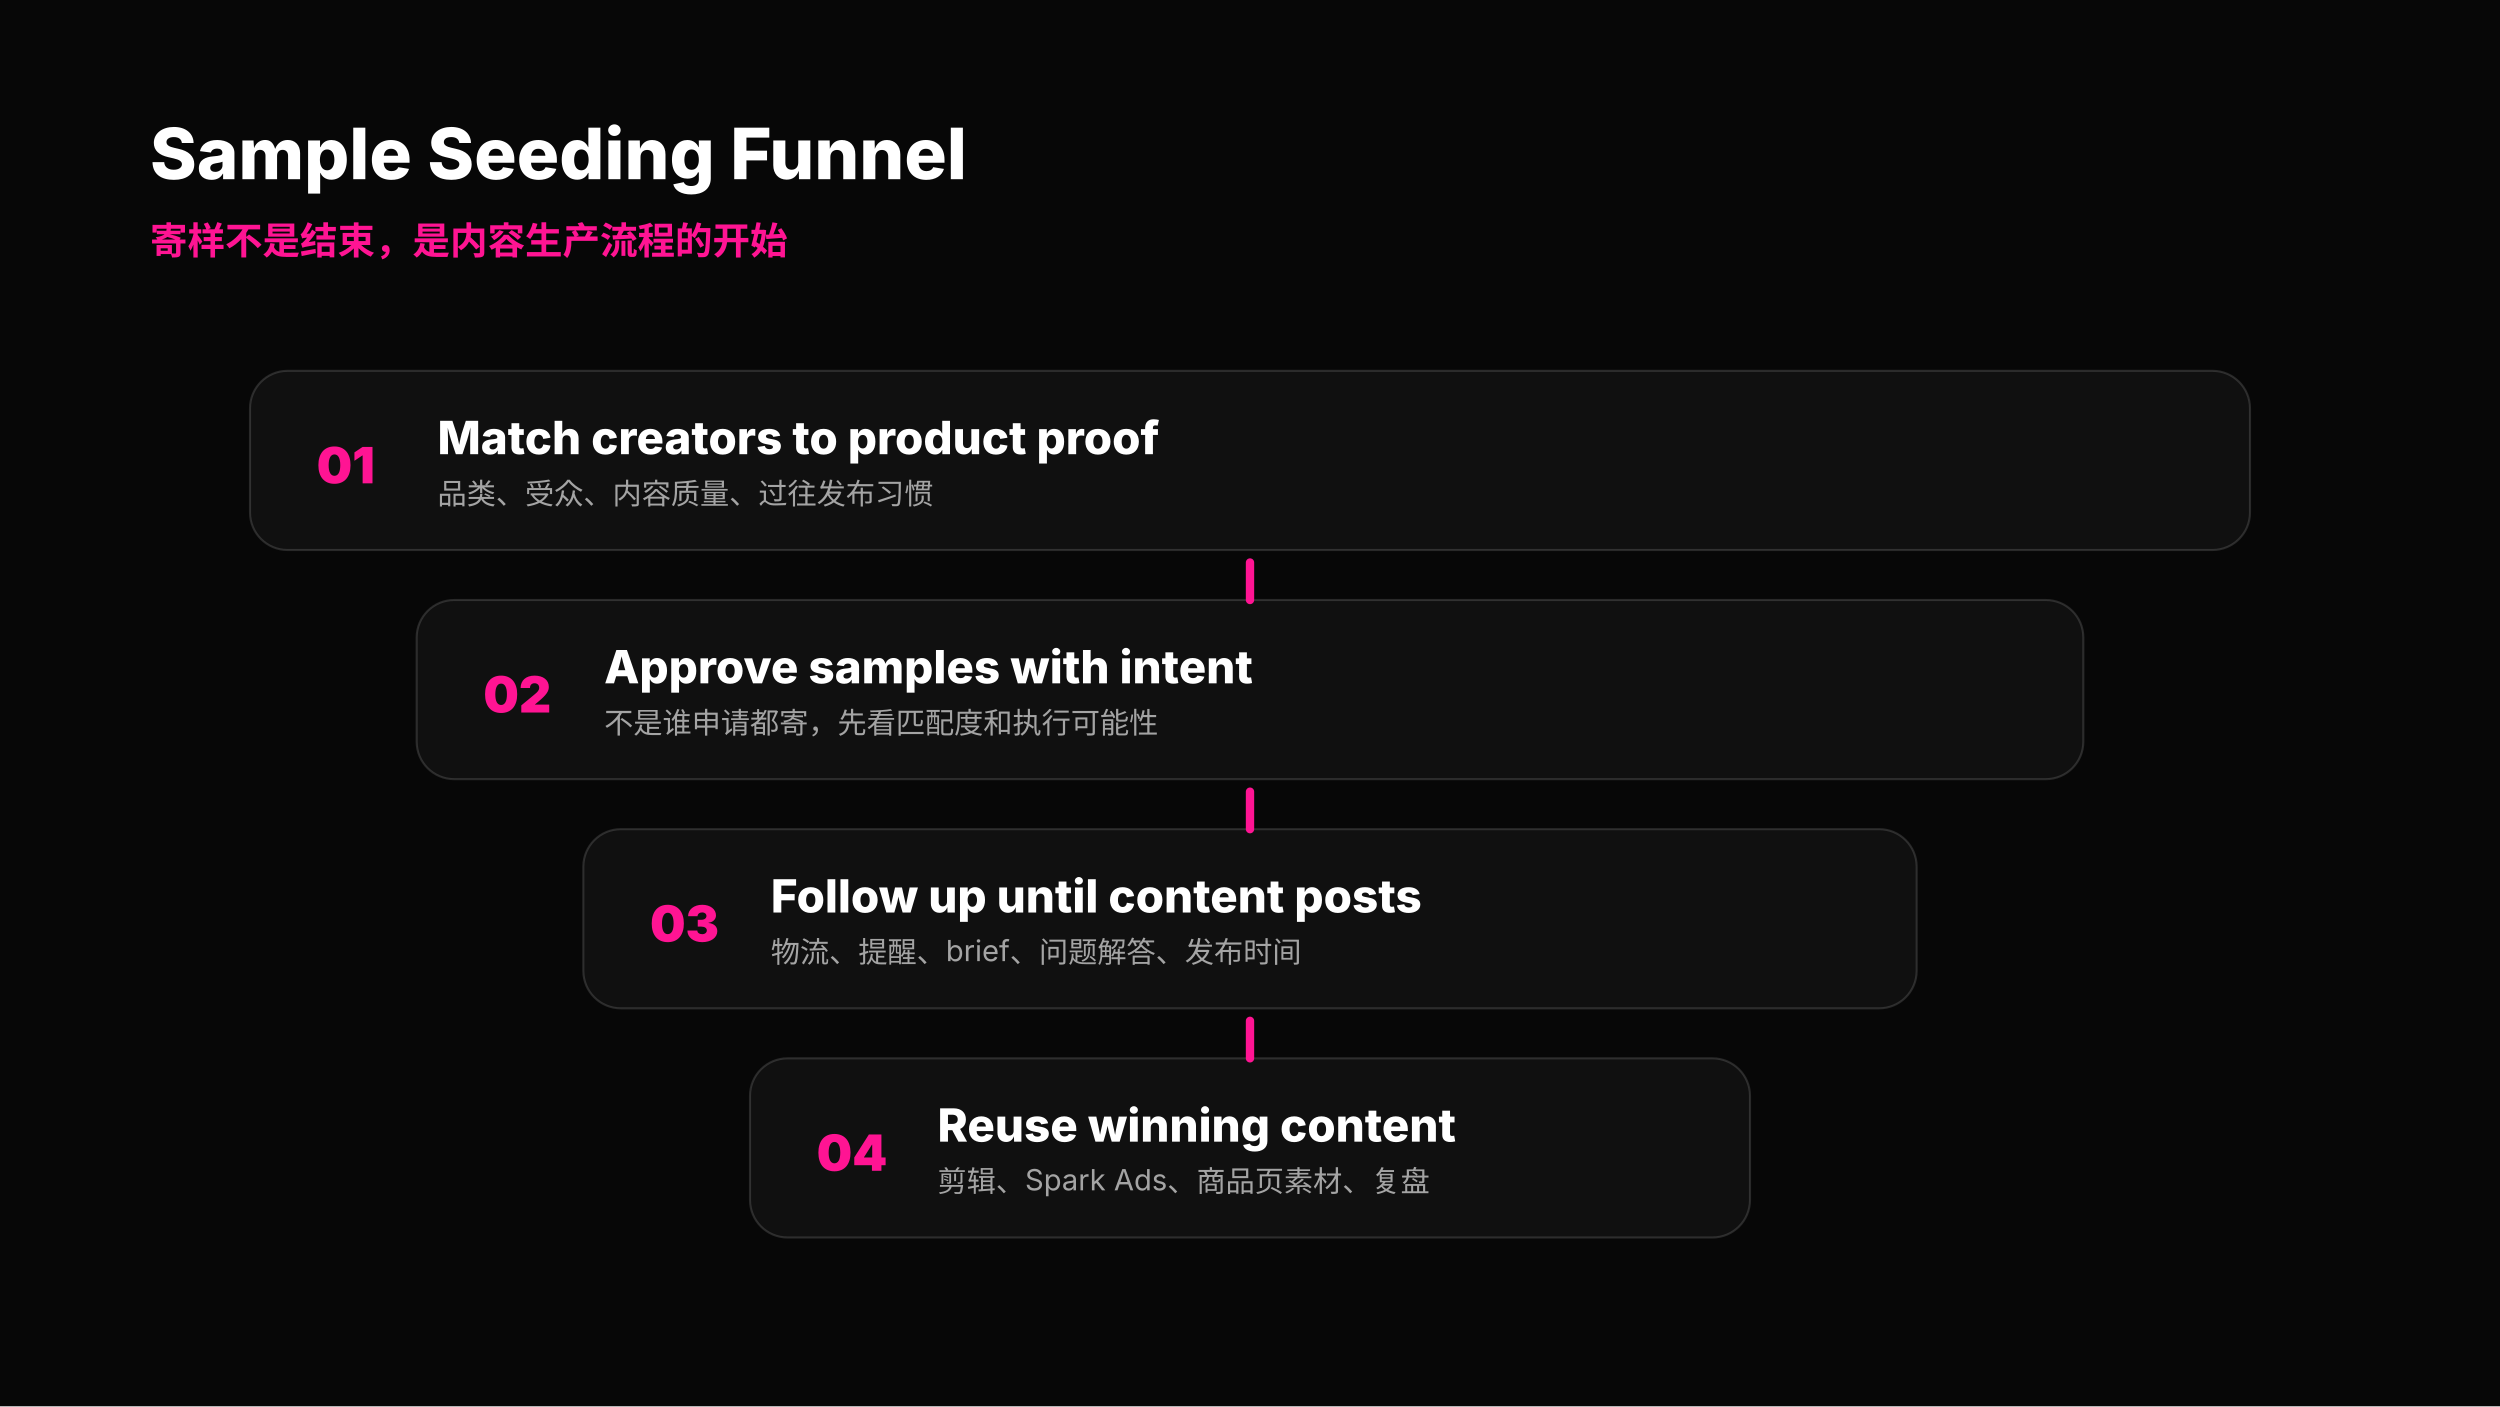
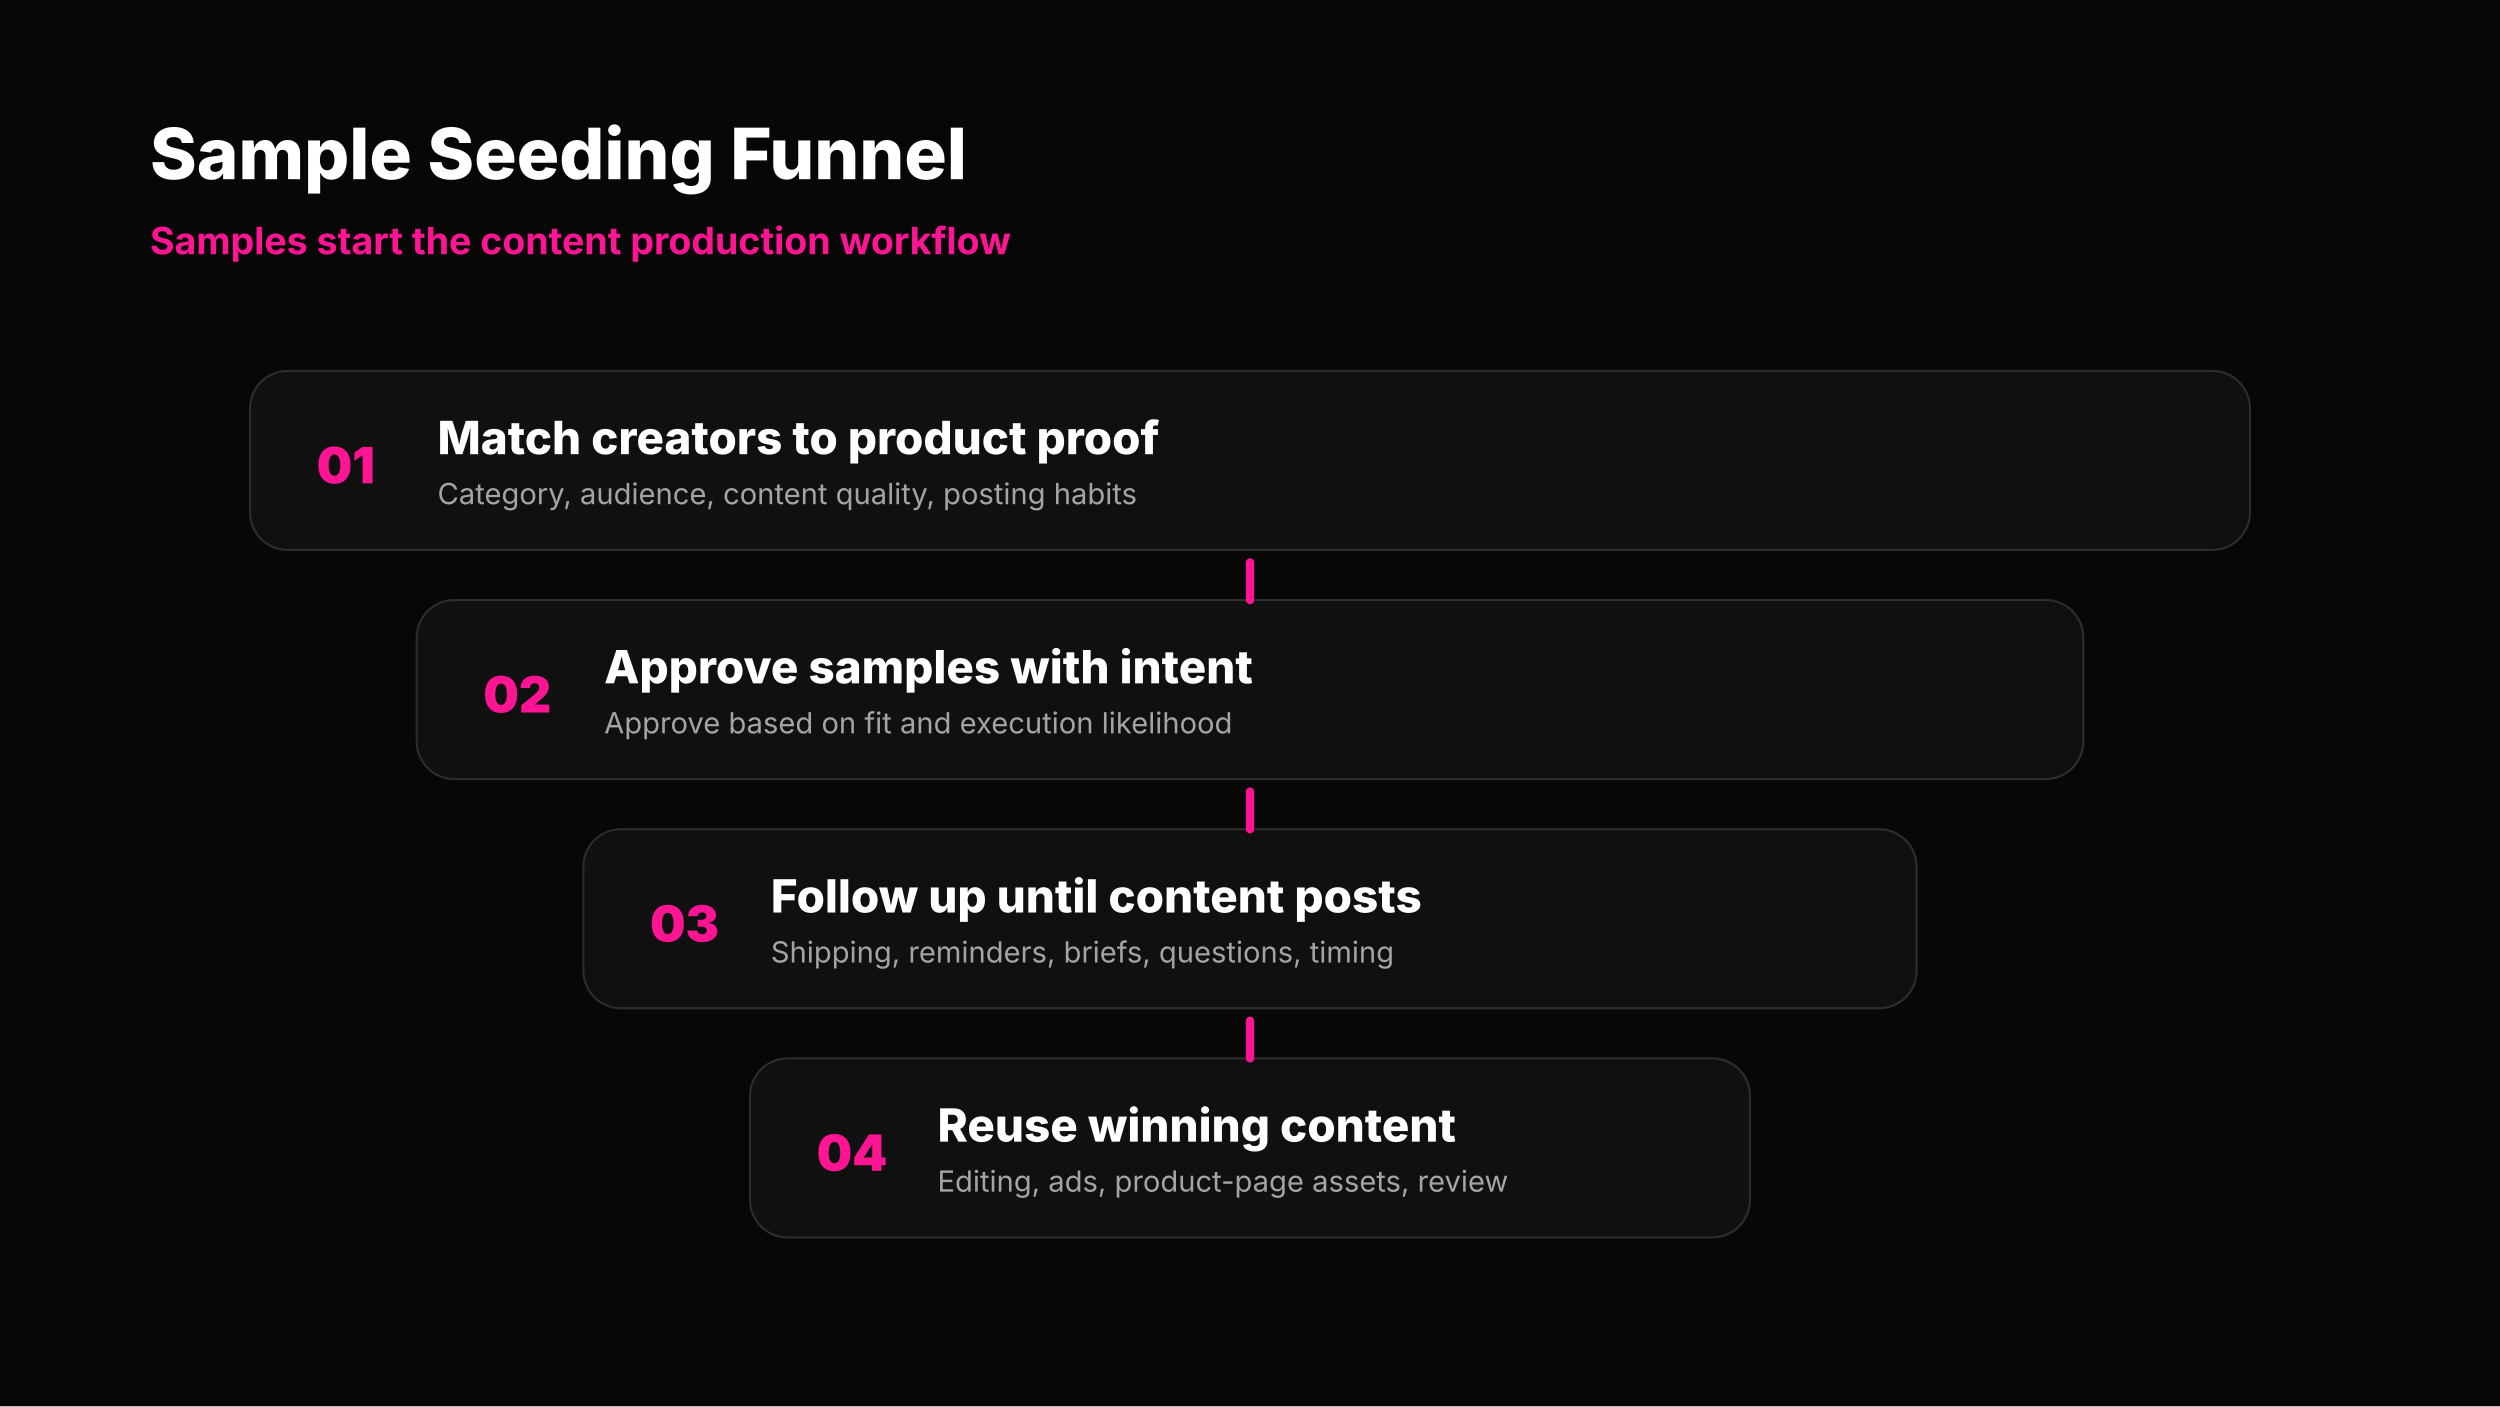
<svg xmlns="http://www.w3.org/2000/svg" width="1200" height="675" viewBox="0 0 1200 675" role="img" aria-labelledby="title desc">
  <rect width="1200" height="675" fill="#070707" />
  <text x="72" y="86" fill="#fff" font-family="Inter, Arial, sans-serif" font-size="34" font-weight="800">Sample Seeding Funnel</text>
-   <text x="72" y="122" fill="#FF1493" font-family="Inter, Arial, sans-serif" font-size="18" font-weight="700">寄样不是结束，是内容生产流程的开始</text>
+   <text x="72" y="122" fill="#FF1493" font-family="Inter, Arial, sans-serif" font-size="18" font-weight="700">Samples start the content production workflow</text>
  <g transform="translate(120 178)" font-family="Inter, Arial, sans-serif">
    <g fill="#101010" stroke="rgba(255,255,255,.14)">
      <rect x="0" y="0" width="960" height="86" rx="18" />
      <rect x="80" y="110" width="800" height="86" rx="18" />
      <rect x="160" y="220" width="640" height="86" rx="18" />
      <rect x="240" y="330" width="480" height="86" rx="18" />
    </g>
    <g fill="#FF1493" font-size="24" font-weight="900">
      <text x="32" y="54">01</text>
      <text x="112" y="164">02</text>
      <text x="192" y="274">03</text>
      <text x="272" y="384">04</text>
    </g>
    <g fill="#fff" font-size="22" font-weight="800">
      <text x="90" y="40">Match creators to product proof</text>
      <text x="170" y="150">Approve samples with intent</text>
      <text x="250" y="260">Follow up until content posts</text>
      <text x="330" y="370">Reuse winning content</text>
    </g>
    <g fill="rgba(255,255,255,.62)" font-size="14">
-       <text x="90" y="64">品类、受众、内容质量、过往发布习惯</text>
-       <text x="170" y="174">不是谁申请都寄，先看匹配度和执行可能性</text>
-       <text x="250" y="284">物流、提醒、brief、问题解答、发布时间</text>
-       <text x="330" y="394">剪辑、Spark Ads、商品页素材、复盘</text>
+       <text x="90" y="64">Category, audience, content quality, posting habits</text>
+       <text x="170" y="174">Approve based on fit and execution likelihood</text>
+       <text x="250" y="284">Shipping, reminders, briefs, questions, timing</text>
+       <text x="330" y="394">Editing, ads, product-page assets, review</text>
    </g>
    <path d="M480 92 v18 M480 202 v18 M480 312 v18" stroke="#FF1493" stroke-width="4" stroke-linecap="round" />
  </g>
</svg>
